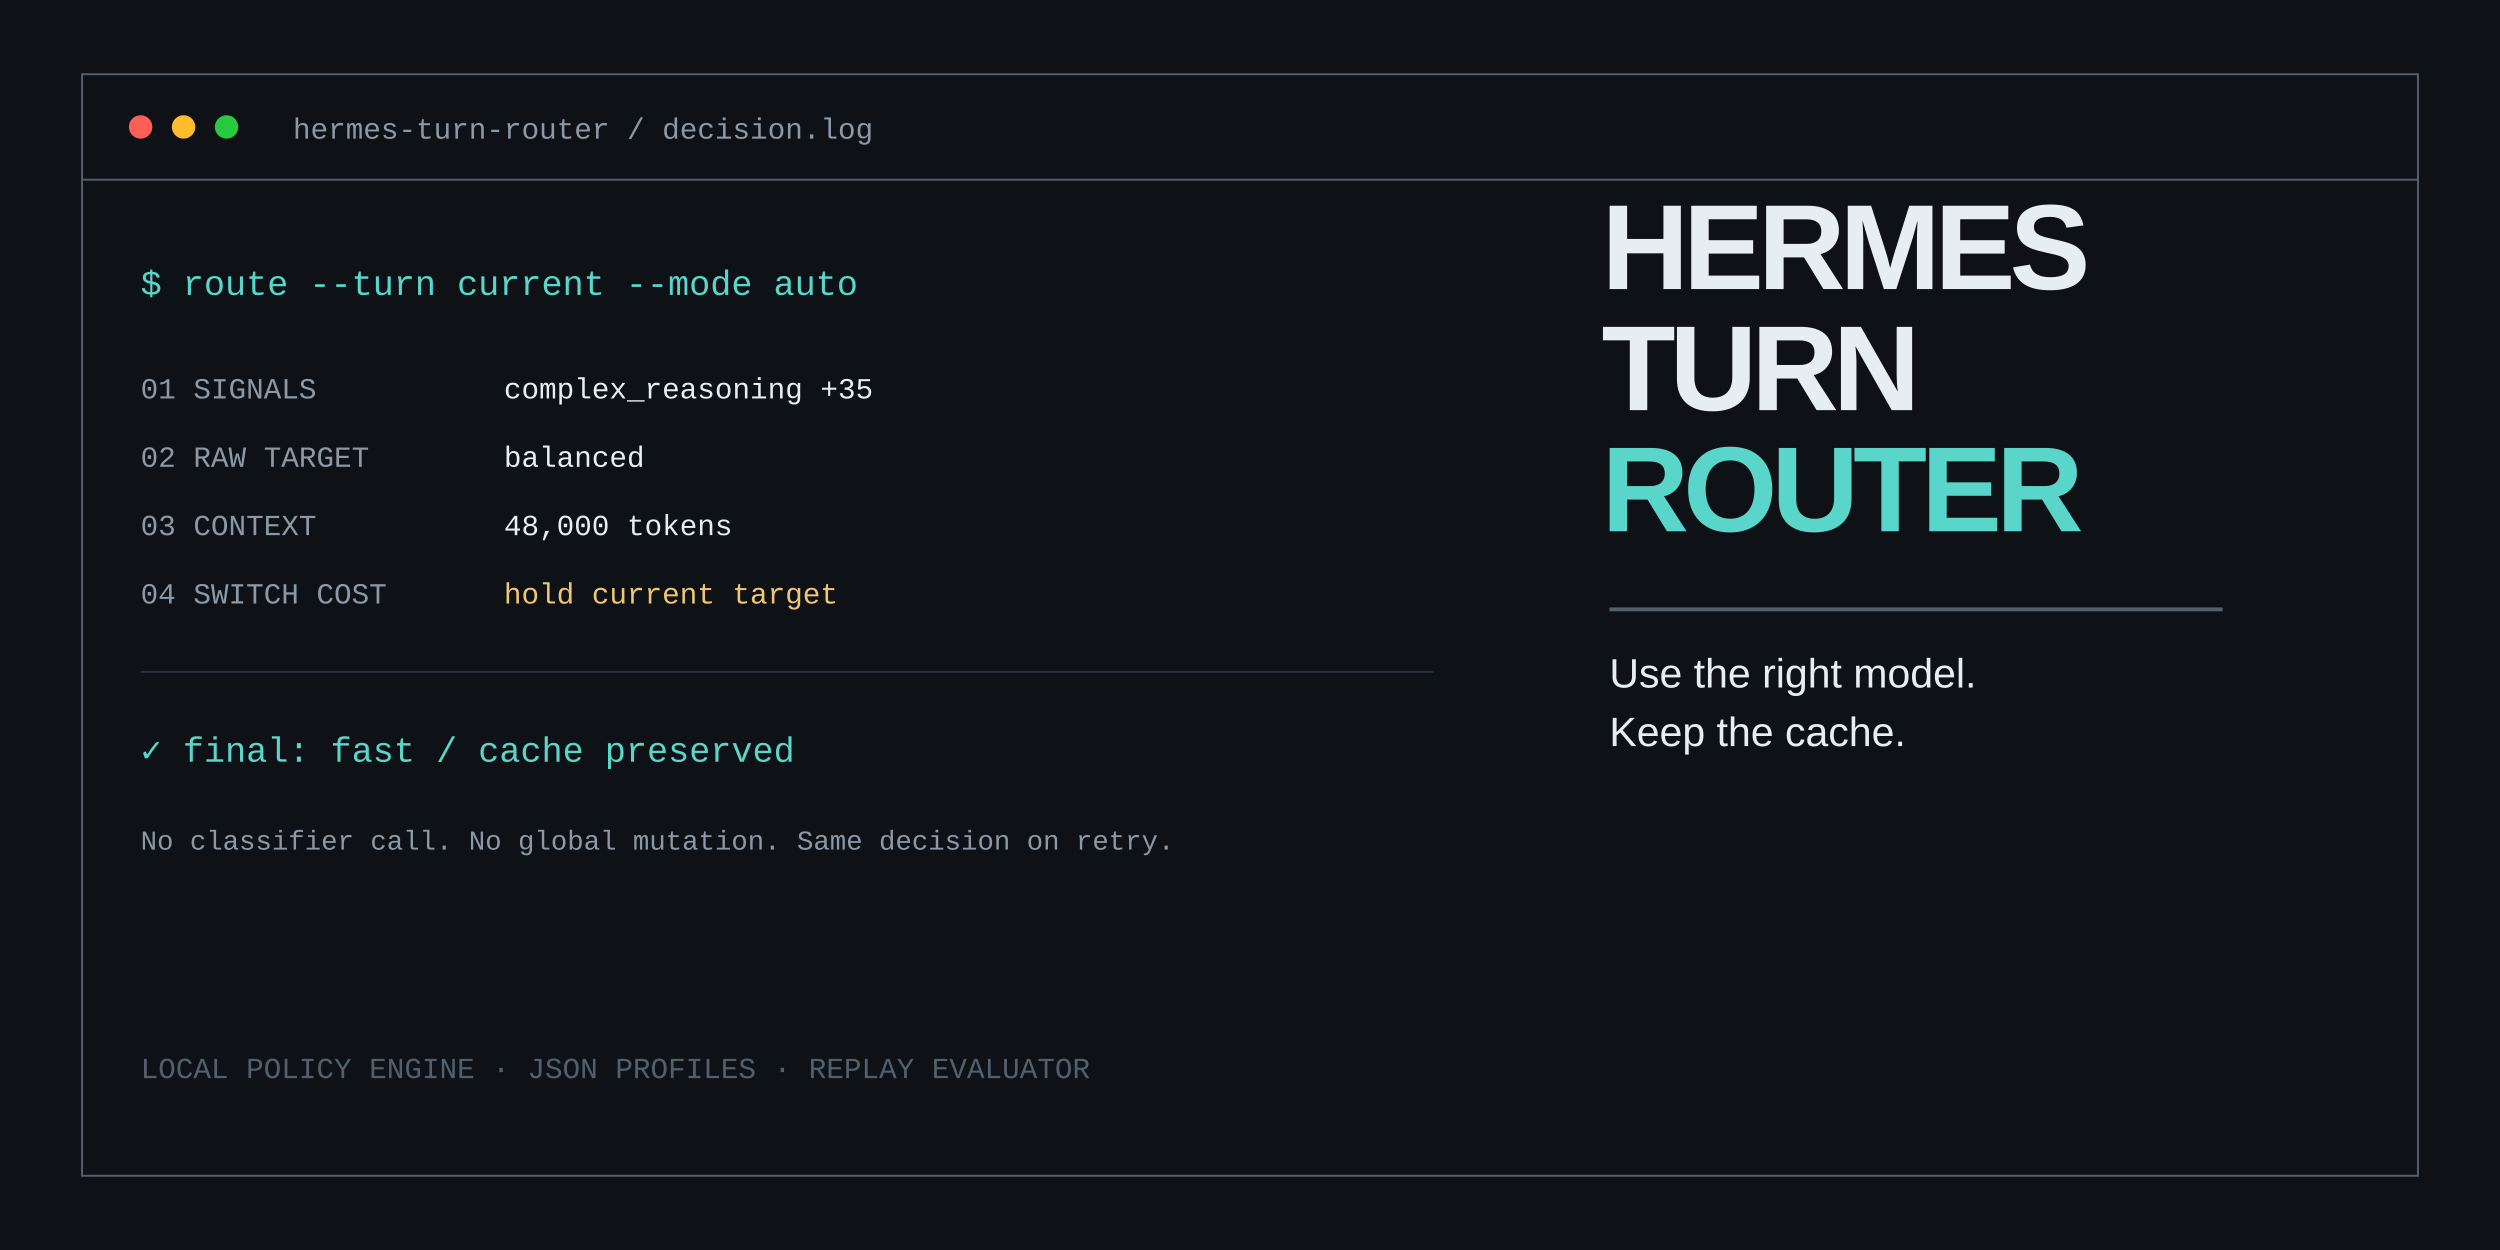
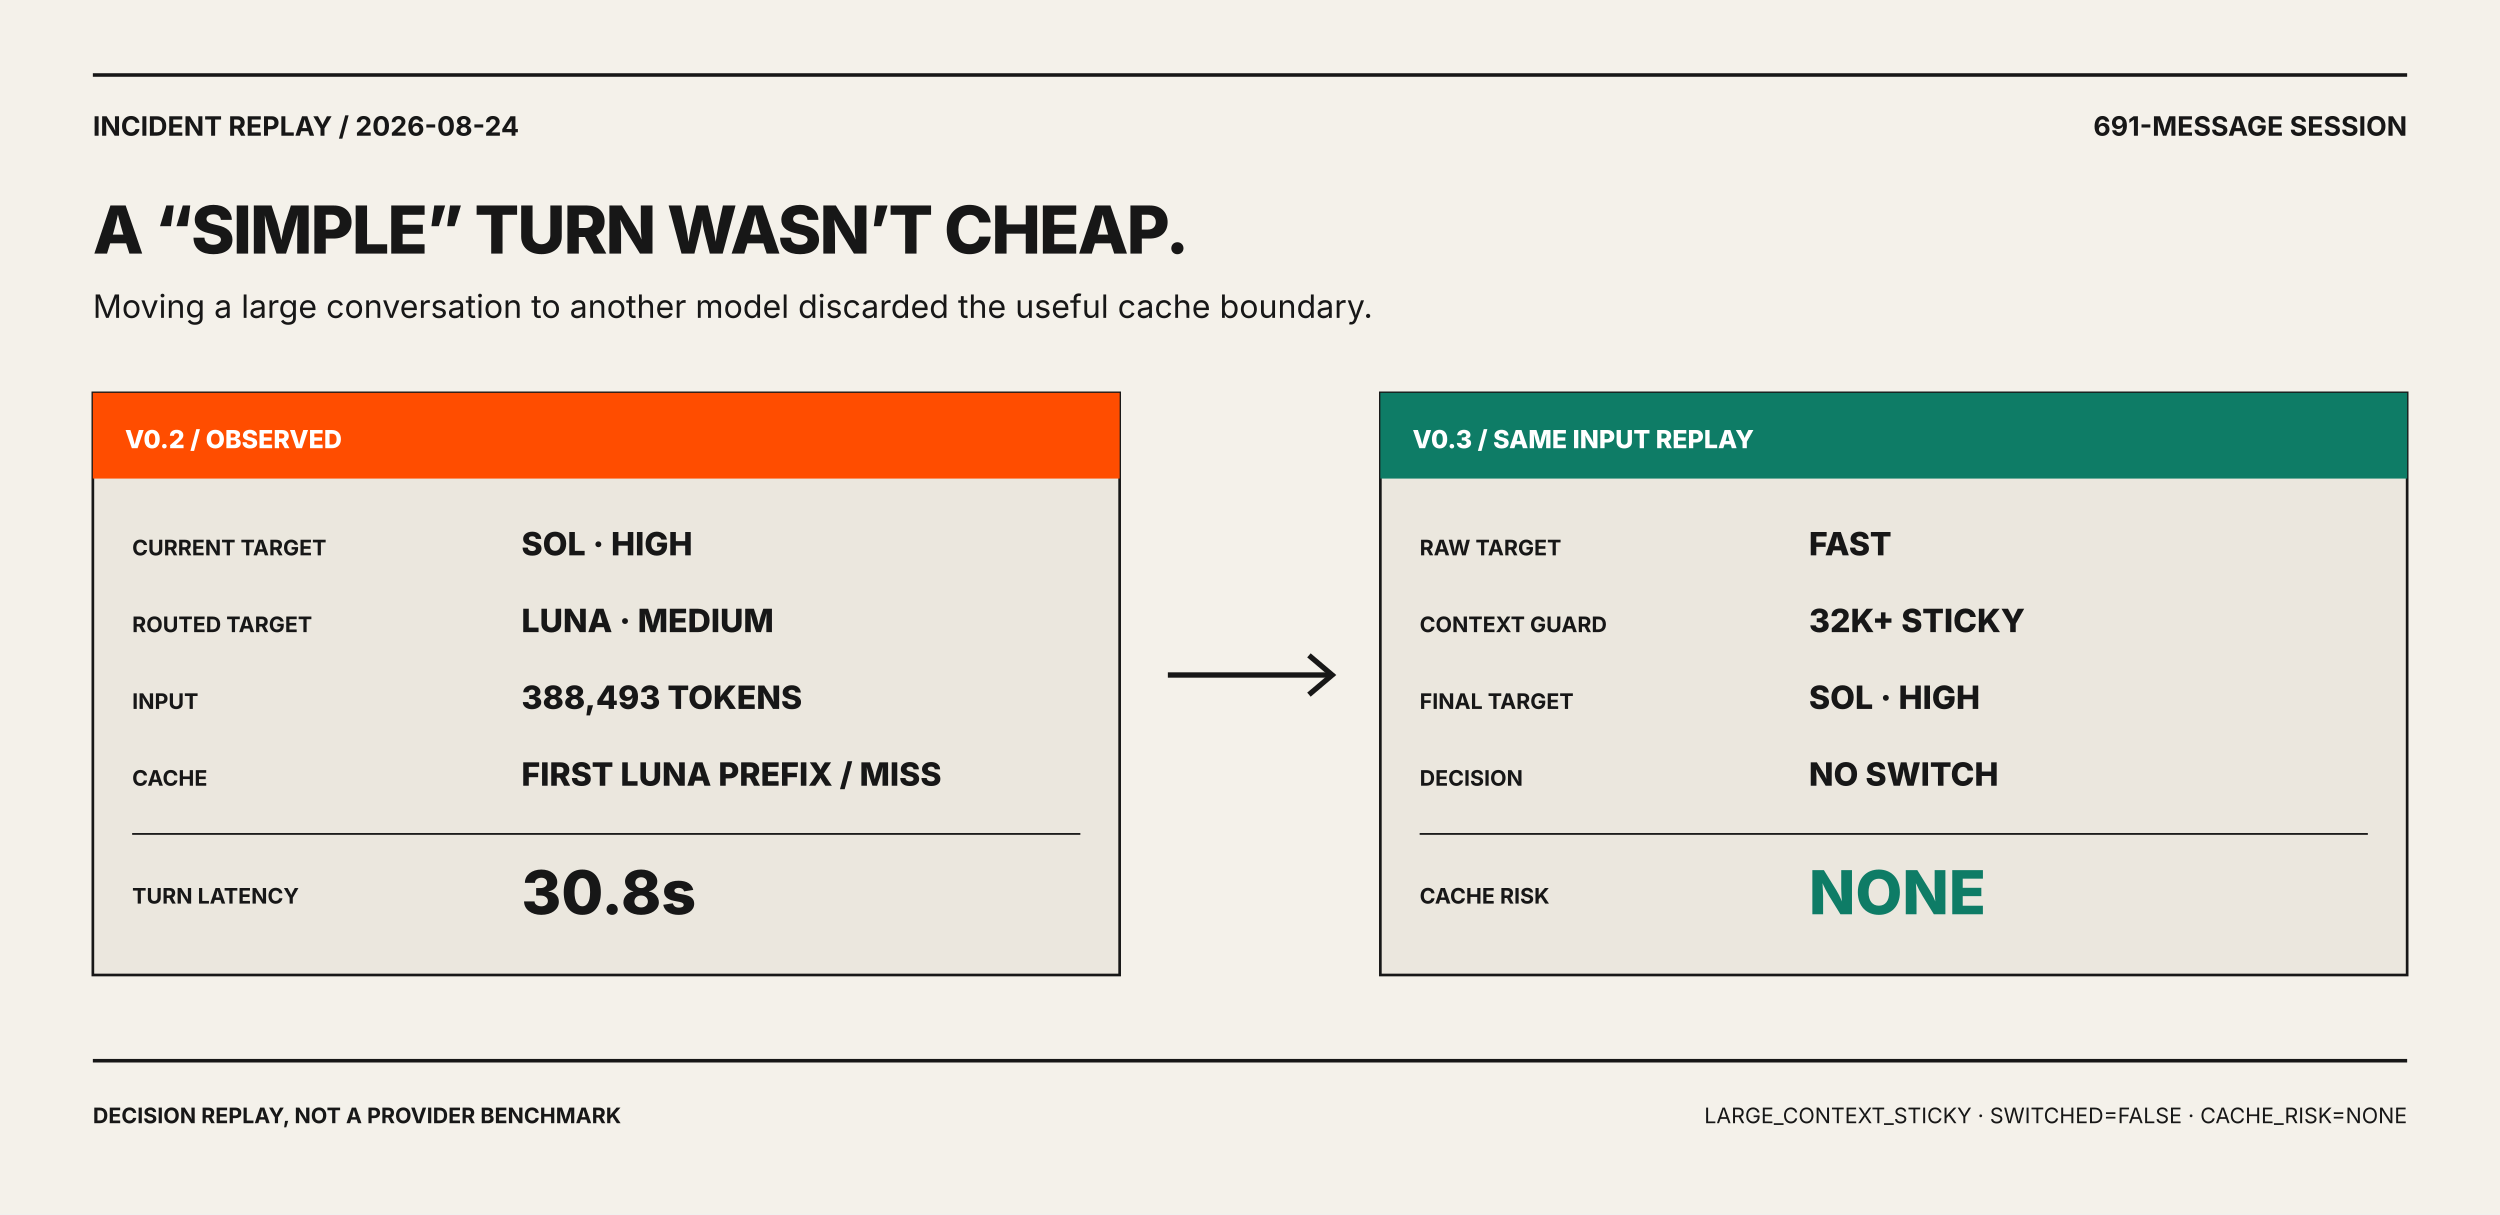
- <svg xmlns="http://www.w3.org/2000/svg" width="1280" height="640" viewBox="0 0 1280 640">
-   <rect width="1280" height="640" fill="#0e1116" />
-   <rect x="42" y="38" width="1196" height="564" fill="none" stroke="#52606d" />
-   <line x1="42" y1="92" x2="1238" y2="92" stroke="#52606d" />
-   <circle cx="72" cy="65" r="6" fill="#ff5f56" />
-   <circle cx="94" cy="65" r="6" fill="#ffbd2e" />
-   <circle cx="116" cy="65" r="6" fill="#27c93f" />
-   <text x="150" y="71" font-family="Courier New,monospace" font-size="15" fill="#8b98a5">hermes-turn-router / decision.log</text>
-   <g font-family="Courier New,monospace">
-     <text x="72" y="151" font-size="18" fill="#59d5c9">$ route --turn current --mode auto</text>
-     <text x="72" y="204" font-size="15" fill="#8b98a5">01  SIGNALS</text>
-     <text x="258" y="204" font-size="15" fill="#e6edf3">complex_reasoning +35</text>
-     <text x="72" y="239" font-size="15" fill="#8b98a5">02  RAW TARGET</text>
-     <text x="258" y="239" font-size="15" fill="#e6edf3">balanced</text>
-     <text x="72" y="274" font-size="15" fill="#8b98a5">03  CONTEXT</text>
-     <text x="258" y="274" font-size="15" fill="#e6edf3">48,000 tokens</text>
-     <text x="72" y="309" font-size="15" fill="#8b98a5">04  SWITCH COST</text>
-     <text x="258" y="309" font-size="15" fill="#f0c674">hold current target</text>
-     <line x1="72" y1="344" x2="734" y2="344" stroke="#26313c" />
-     <text x="72" y="390" font-size="18" fill="#59d5c9">✓ final: fast / cache preserved</text>
-     <text x="72" y="435" font-size="14" fill="#8b98a5">No classifier call. No global mutation. Same decision on retry.</text>
-     <text x="72" y="552" font-size="15" fill="#52606d">LOCAL POLICY ENGINE · JSON PROFILES · REPLAY EVALUATOR</text>
-   </g>
-   <g transform="translate(820,148)">
-     <text x="0" y="0" font-family="Arial,Helvetica,sans-serif" font-size="62" font-weight="800" letter-spacing="-3" fill="#e6edf3">HERMES</text>
-     <text x="0" y="62" font-family="Arial,Helvetica,sans-serif" font-size="62" font-weight="800" letter-spacing="-3" fill="#e6edf3">TURN</text>
-     <text x="0" y="124" font-family="Arial,Helvetica,sans-serif" font-size="62" font-weight="800" letter-spacing="-3" fill="#59d5c9">ROUTER</text>
-     <rect x="4" y="163" width="314" height="2" fill="#52606d" />
-     <text x="4" y="204" font-family="Arial,Helvetica,sans-serif" font-size="21" fill="#e6edf3">Use the right model.</text>
-     <text x="4" y="234" font-family="Arial,Helvetica,sans-serif" font-size="21" fill="#e6edf3">Keep the cache.</text>
+ <svg xmlns="http://www.w3.org/2000/svg" width="1400" height="680" viewBox="0 0 1400 680" role="img" aria-labelledby="title desc">
+   <rect width="1400" height="680" fill="#f4f1ea" />
+   <g font-family="Inter,Arial,sans-serif" fill="#171717">
+     <line x1="52" y1="42" x2="1348" y2="42" stroke="#171717" stroke-width="2" />
+     <text x="52" y="76" font-size="15" font-weight="700">INCIDENT REPLAY / 2026-08-24</text>
+     <text x="1348" y="76" text-anchor="end" font-size="15" font-weight="700">691-MESSAGE SESSION</text>
+     <text x="52" y="142" font-size="37" font-weight="800" letter-spacing="-1">A “SIMPLE” TURN WASN’T CHEAP.</text>
+     <text x="52" y="178" font-size="18">Moving a large conversation to another model discarded the useful cache boundary.</text>
+     <g transform="translate(52 220)">
+       <rect width="575" height="326" fill="#ebe7de" stroke="#171717" stroke-width="1.5" />
+       <rect width="575" height="48" fill="#ff4d00" />
+       <text x="18" y="31" font-size="14" font-weight="800" fill="#fff">V0.2 / OBSERVED</text>
+       <text x="22" y="91" font-size="12" font-weight="700">CURRENT TARGET</text>
+       <text x="240" y="91" font-size="18" font-weight="800">SOL · HIGH</text>
+       <text x="22" y="134" font-size="12" font-weight="700">ROUTED TARGET</text>
+       <text x="240" y="134" font-size="18" font-weight="800">LUNA · MEDIUM</text>
+       <text x="22" y="177" font-size="12" font-weight="700">INPUT</text>
+       <text x="240" y="177" font-size="18" font-weight="800">388,493 TOKENS</text>
+       <text x="22" y="220" font-size="12" font-weight="700">CACHE</text>
+       <text x="240" y="220" font-size="18" font-weight="800">FIRST LUNA PREFIX / MISS</text>
+       <line x1="22" y1="247" x2="553" y2="247" stroke="#171717" />
+       <text x="22" y="286" font-size="12" font-weight="700">TURN LATENCY</text>
+       <text x="240" y="292" font-size="34" font-weight="800">30.8s</text>
+     </g>
+     <g transform="translate(773 220)">
+       <rect width="575" height="326" fill="#ebe7de" stroke="#171717" stroke-width="1.5" />
+       <rect width="575" height="48" fill="#0e7c66" />
+       <text x="18" y="31" font-size="14" font-weight="800" fill="#fff">V0.3 / SAME INPUT REPLAY</text>
+       <text x="22" y="91" font-size="12" font-weight="700">RAW TARGET</text>
+       <text x="240" y="91" font-size="18" font-weight="800">FAST</text>
+       <text x="22" y="134" font-size="12" font-weight="700">CONTEXT GUARD</text>
+       <text x="240" y="134" font-size="18" font-weight="800">32K+ STICKY</text>
+       <text x="22" y="177" font-size="12" font-weight="700">FINAL TARGET</text>
+       <text x="240" y="177" font-size="18" font-weight="800">SOL · HIGH</text>
+       <text x="22" y="220" font-size="12" font-weight="700">DECISION</text>
+       <text x="240" y="220" font-size="18" font-weight="800">NO SWITCH</text>
+       <line x1="22" y1="247" x2="553" y2="247" stroke="#171717" />
+       <text x="22" y="286" font-size="12" font-weight="700">CACHE RISK</text>
+       <text x="240" y="292" font-size="34" font-weight="800" fill="#0e7c66">NONE</text>
+     </g>
+     <path d="M654 378h92" stroke="#171717" stroke-width="3" />
+     <path d="M733 367l13 11-13 11" fill="none" stroke="#171717" stroke-width="3" />
+     <line x1="52" y1="594" x2="1348" y2="594" stroke="#171717" stroke-width="2" />
+     <text x="52" y="629" font-size="12" font-weight="700">DECISION REPLAY, NOT A PROVIDER BENCHMARK</text>
+     <text x="1348" y="629" text-anchor="end" font-size="12">LARGE_CONTEXT_STICKY · SWITCHED=FALSE · CACHE_RISK=NONE</text>
  </g>
</svg>
